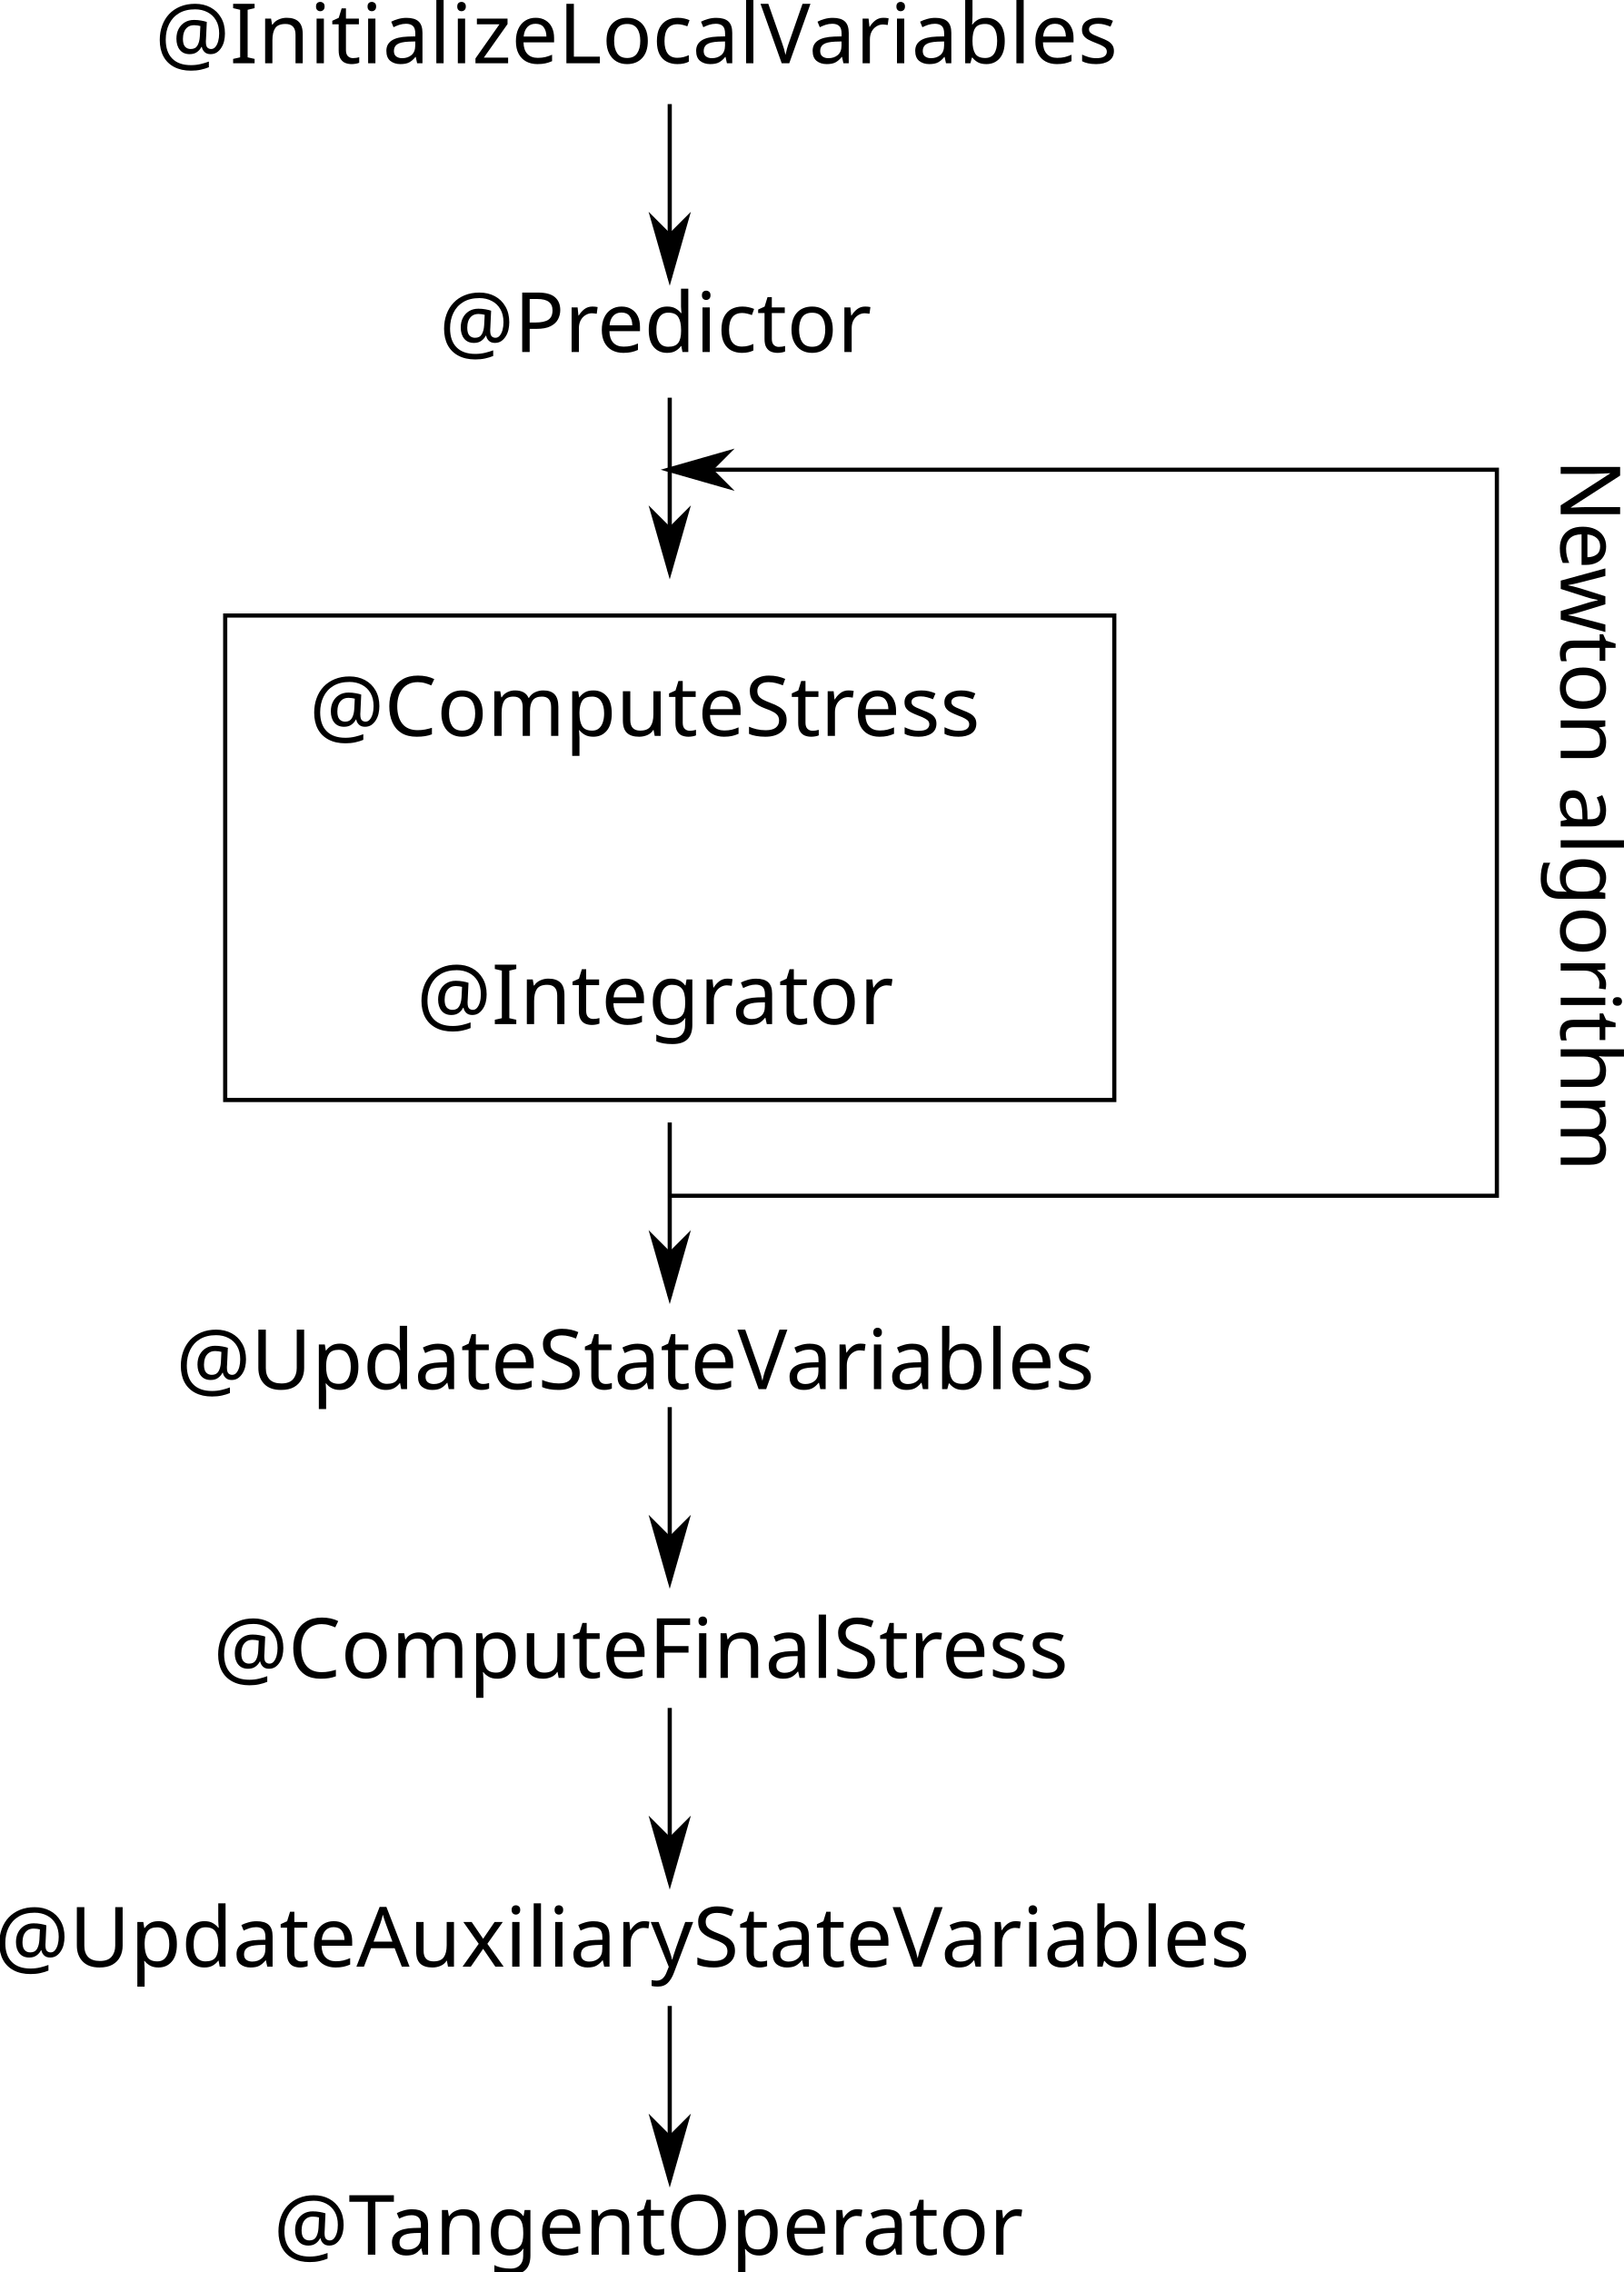
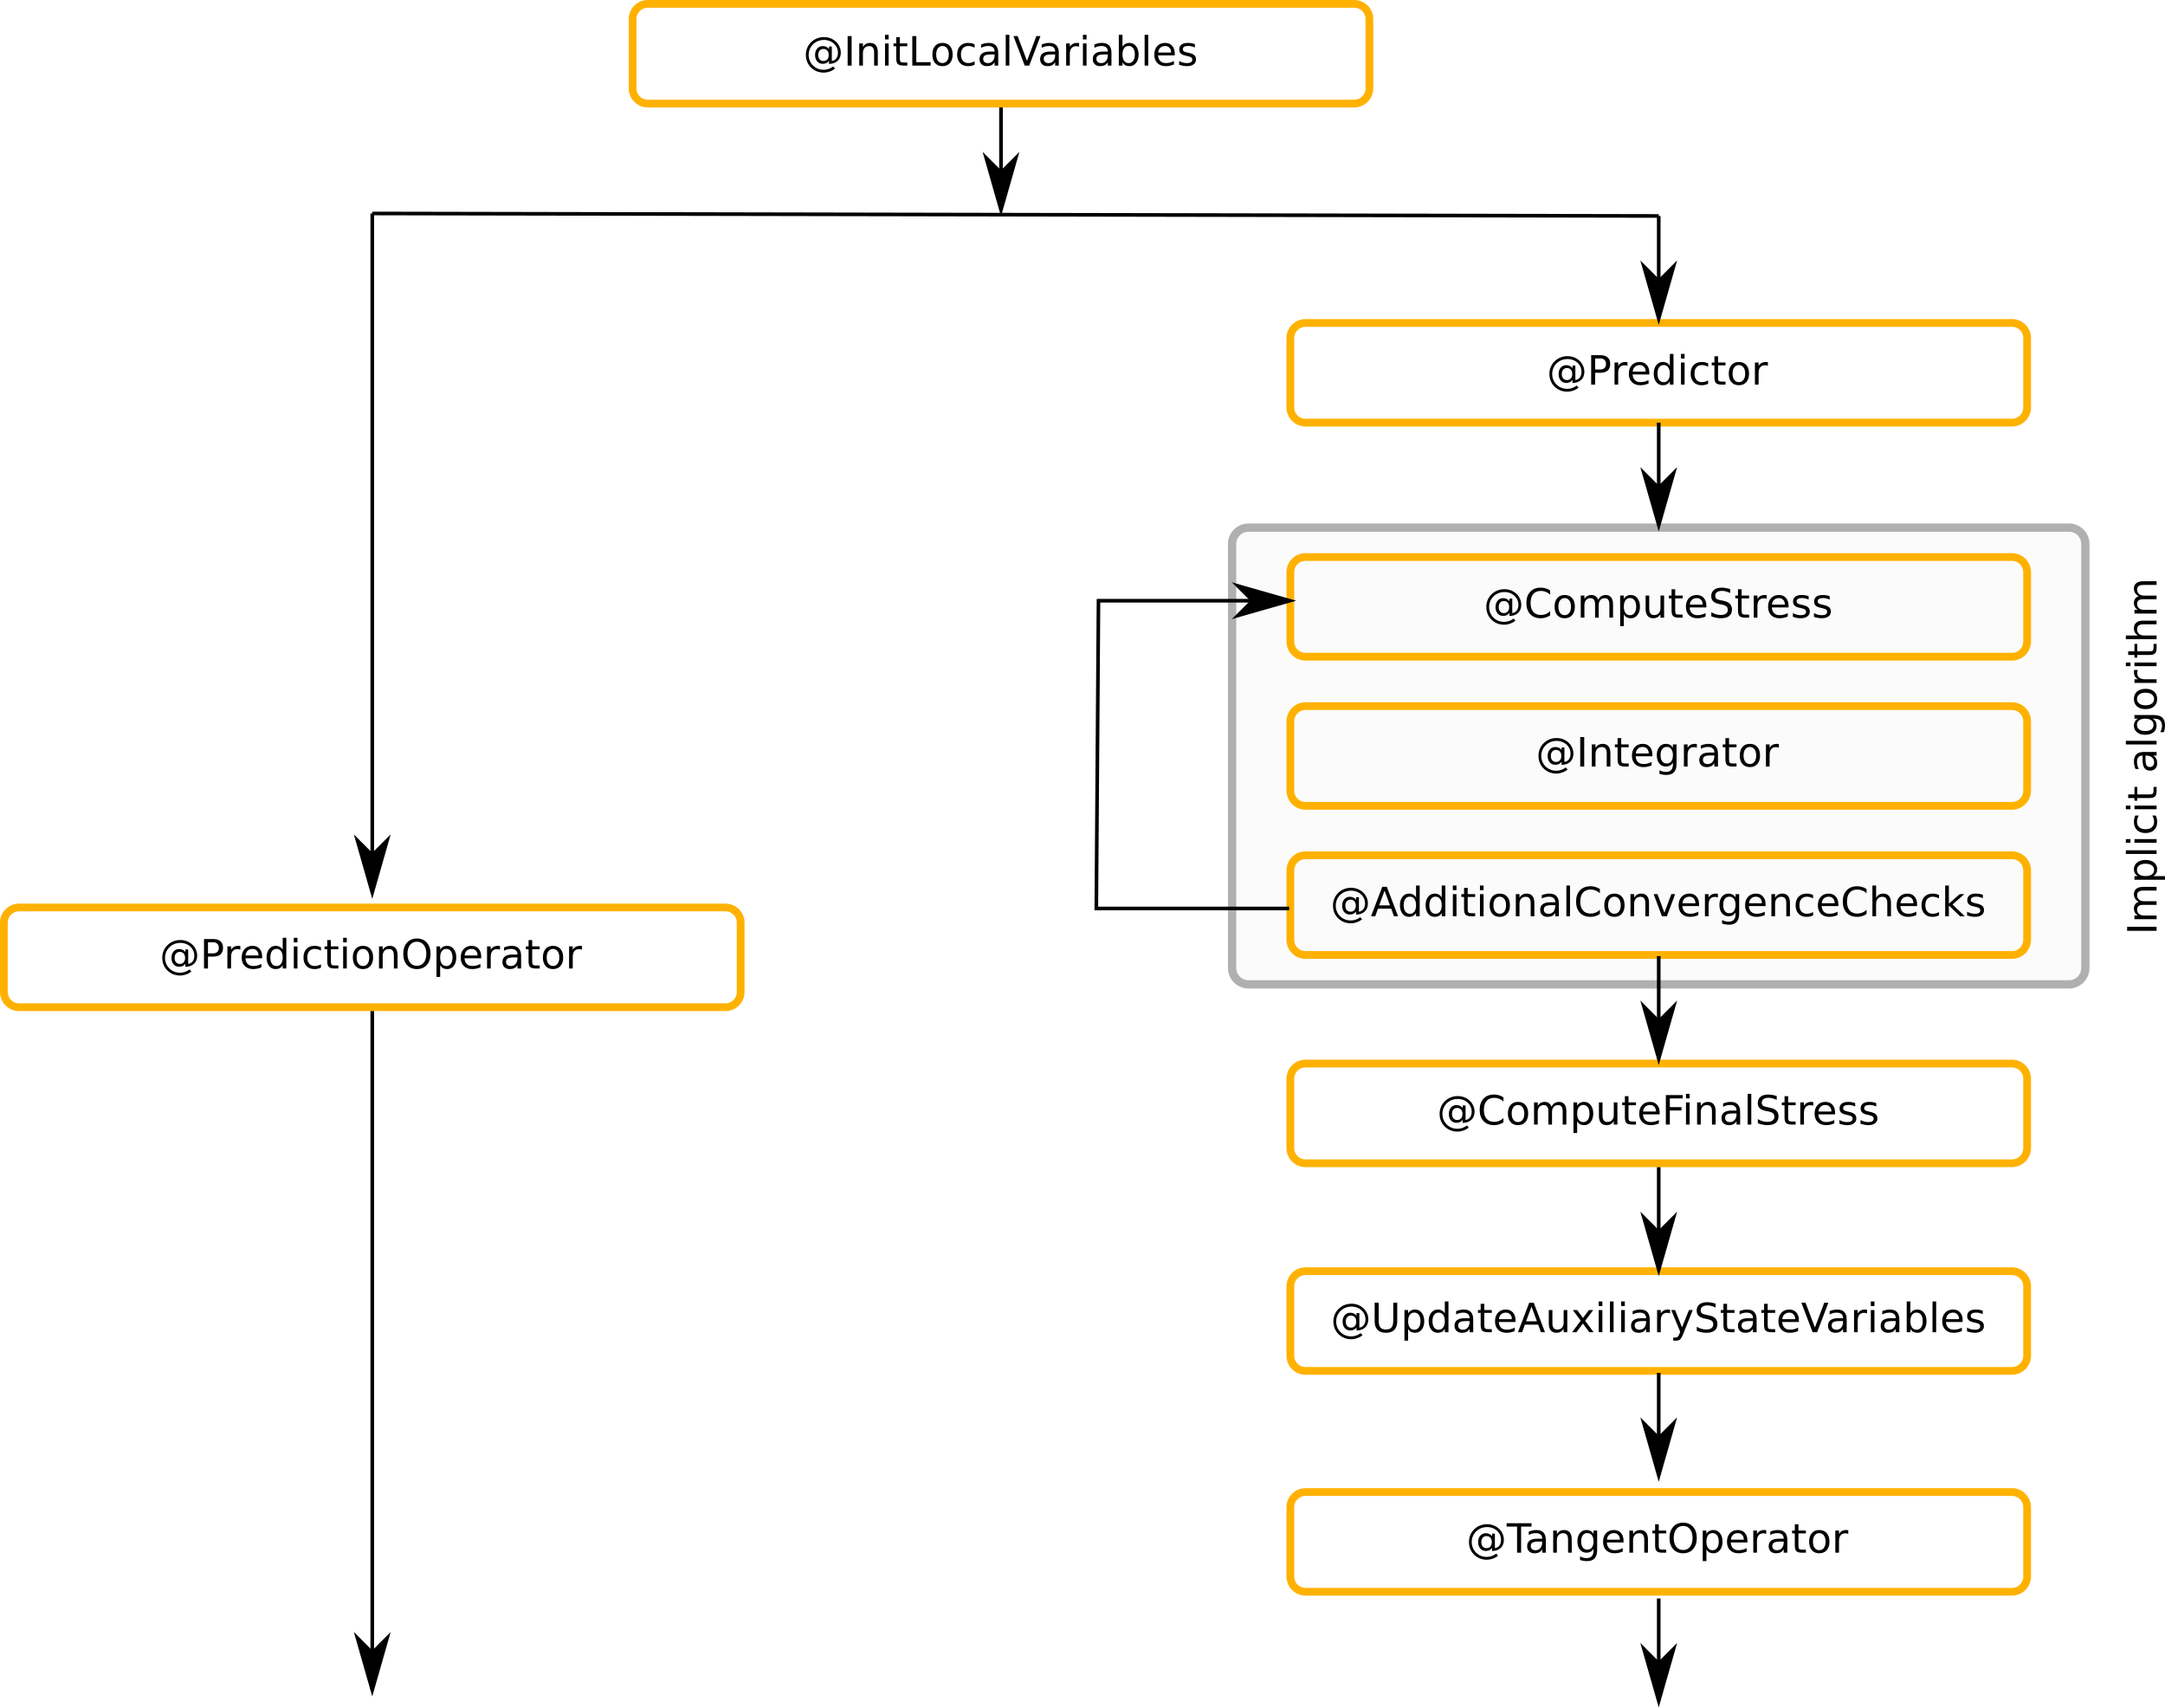
- <svg xmlns="http://www.w3.org/2000/svg" width="390.038" height="545.682" id="svg2" version="1.1">
-   <defs id="defs4">
-     <marker orient="auto" refY="0" refX="0" id="Arrow1Lstart" style="overflow:visible">
-       <path id="path3846" d="M 0,0 5,-5 -12.5,0 5,5 0,0 z" style="fill-rule:evenodd;stroke:#000000;stroke-width:1pt" transform="matrix(0.8,0,0,0.8,10,0)" />
+ <svg xmlns="http://www.w3.org/2000/svg" width="755.257mm" height="595.535mm" viewBox="0 0 755.257 595.535" version="1.1" id="svg8">
+   <defs id="defs2">
+     <marker orient="auto" refY="0" refX="0" id="Arrow1Lend" style="overflow:visible">
+       <path id="path1071" d="M 0,0 5,-5 -12.5,0 5,5 Z" style="fill:#000000;fill-opacity:1;fill-rule:evenodd;stroke:#000000;stroke-width:1pt;stroke-opacity:1" transform="matrix(-0.8,0,0,-0.8,-10,0)" />
    </marker>
-     <marker orient="auto" refY="0" refX="0" id="Arrow1Lend" style="overflow:visible">
-       <path id="path3849" d="M 0,0 5,-5 -12.5,0 5,5 0,0 z" style="fill-rule:evenodd;stroke:#000000;stroke-width:1pt" transform="matrix(-0.8,0,0,-0.8,-10,0)" />
+     <marker orient="auto" refY="0" refX="0" id="Arrow1Lend-2" style="overflow:visible">
+       <path id="path1071-3" d="M 0,0 5,-5 -12.5,0 5,5 Z" style="fill:#000000;fill-opacity:1;fill-rule:evenodd;stroke:#000000;stroke-width:1pt;stroke-opacity:1" transform="matrix(-0.8,0,0,-0.8,-10,0)" />
    </marker>
-     <marker orient="auto" refY="0" refX="0" id="Arrow1Lstart-5" style="overflow:visible">
-       <path id="path3846-3" d="M 0,0 5,-5 -12.5,0 5,5 0,0 z" style="fill-rule:evenodd;stroke:#000000;stroke-width:1pt" transform="matrix(0.8,0,0,0.8,10,0)" />
+     <marker orient="auto" refY="0" refX="0" id="Arrow1Lend-2-5" style="overflow:visible">
+       <path id="path1071-3-9" d="M 0,0 5,-5 -12.5,0 5,5 Z" style="fill:#000000;fill-opacity:1;fill-rule:evenodd;stroke:#000000;stroke-width:1pt;stroke-opacity:1" transform="matrix(-0.8,0,0,-0.8,-10,0)" />
    </marker>
-     <marker orient="auto" refY="0" refX="0" id="Arrow1Lstart-57" style="overflow:visible">
-       <path id="path3846-4" d="M 0,0 5,-5 -12.5,0 5,5 0,0 z" style="fill-rule:evenodd;stroke:#000000;stroke-width:1pt" transform="matrix(0.8,0,0,0.8,10,0)" />
+     <marker orient="auto" refY="0" refX="0" id="Arrow1Lend-2-2" style="overflow:visible">
+       <path id="path1071-3-8" d="M 0,0 5,-5 -12.5,0 5,5 Z" style="fill:#000000;fill-opacity:1;fill-rule:evenodd;stroke:#000000;stroke-width:1pt;stroke-opacity:1" transform="matrix(-0.8,0,0,-0.8,-10,0)" />
    </marker>
-     <marker orient="auto" refY="0" refX="0" id="Arrow1Lstart-4" style="overflow:visible">
-       <path id="path3846-8" d="M 0,0 5,-5 -12.5,0 5,5 0,0 z" style="fill-rule:evenodd;stroke:#000000;stroke-width:1pt" transform="matrix(0.8,0,0,0.8,10,0)" />
+     <marker orient="auto" refY="0" refX="0" id="Arrow1Lend-2-7" style="overflow:visible">
+       <path id="path1071-3-3" d="M 0,0 5,-5 -12.5,0 5,5 Z" style="fill:#000000;fill-opacity:1;fill-rule:evenodd;stroke:#000000;stroke-width:1pt;stroke-opacity:1" transform="matrix(-0.8,0,0,-0.8,-10,0)" />
    </marker>
-     <marker orient="auto" refY="0" refX="0" id="Arrow1Lstart-3" style="overflow:visible">
-       <path id="path3846-9" d="M 0,0 5,-5 -12.5,0 5,5 0,0 z" style="fill-rule:evenodd;stroke:#000000;stroke-width:1pt" transform="matrix(0.8,0,0,0.8,10,0)" />
+     <marker orient="auto" refY="0" refX="0" id="Arrow1Lend-2-1" style="overflow:visible">
+       <path id="path1071-3-2" d="M 0,0 5,-5 -12.5,0 5,5 Z" style="fill:#000000;fill-opacity:1;fill-rule:evenodd;stroke:#000000;stroke-width:1pt;stroke-opacity:1" transform="matrix(-0.8,0,0,-0.8,-10,0)" />
    </marker>
-     <marker orient="auto" refY="0" refX="0" id="Arrow1Lstart-32" style="overflow:visible">
-       <path id="path3846-7" d="M 0,0 5,-5 -12.5,0 5,5 0,0 z" style="fill-rule:evenodd;stroke:#000000;stroke-width:1pt" transform="matrix(0.8,0,0,0.8,10,0)" />
+     <marker orient="auto" refY="0" refX="0" id="Arrow1Lend-2-3" style="overflow:visible">
+       <path id="path1071-3-6" d="M 0,0 5,-5 -12.5,0 5,5 Z" style="fill:#000000;fill-opacity:1;fill-rule:evenodd;stroke:#000000;stroke-width:1pt;stroke-opacity:1" transform="matrix(-0.8,0,0,-0.8,-10,0)" />
+     </marker>
+     <marker orient="auto" refY="0" refX="0" id="Arrow1Lend-2-3-0" style="overflow:visible">
+       <path id="path1071-3-6-6" d="M 0,0 5,-5 -12.5,0 5,5 Z" style="fill:#000000;fill-opacity:1;fill-rule:evenodd;stroke:#000000;stroke-width:1pt;stroke-opacity:1" transform="matrix(-0.8,0,0,-0.8,-10,0)" />
+     </marker>
+     <marker orient="auto" refY="0" refX="0" id="Arrow1Lend-2-3-2" style="overflow:visible">
+       <path id="path1071-3-6-0" d="M 0,0 5,-5 -12.5,0 5,5 Z" style="fill:#000000;fill-opacity:1;fill-rule:evenodd;stroke:#000000;stroke-width:1pt;stroke-opacity:1" transform="matrix(-0.8,0,0,-0.8,-10,0)" />
+     </marker>
+     <marker orient="auto" refY="0" refX="0" id="Arrow1Lend-2-3-0-1" style="overflow:visible">
+       <path id="path1071-3-6-6-5" d="M 0,0 5,-5 -12.5,0 5,5 Z" style="fill:#000000;fill-opacity:1;fill-rule:evenodd;stroke:#000000;stroke-width:1pt;stroke-opacity:1" transform="matrix(-0.8,0,0,-0.8,-10,0)" />
    </marker>
  </defs>
-   <g id="layer1" transform="translate(-184.1711,-181.6902)">
-     <text xml:space="preserve" style="font-size:20px;font-style:normal;font-weight:normal;line-height:125%;letter-spacing:0px;word-spacing:0px;fill:#000000;fill-opacity:1;stroke:none;font-family:Sans" x="221.388" y="196.885" id="text2985">
-       <tspan id="tspan2987" x="221.388" y="196.885">@InitializeLocalVariables</tspan>
+   <g id="layer1" transform="translate(577.4856,119.28)">
+     <rect style="opacity:1;fill:none;fill-opacity:1;stroke:#ffb100;stroke-width:2.7;stroke-miterlimit:4;stroke-dasharray:none;stroke-dashoffset:0;stroke-opacity:1;paint-order:fill markers stroke" id="rect953-7" width="257.024" height="34.774" x="-356.799" y="-117.93" ry="5.292" />
+     <text xml:space="preserve" style="font-style:normal;font-variant:normal;font-weight:normal;font-stretch:normal;font-size:7.056px;line-height:125%;font-family:'Bitstream Vera Sans';-inkscape-font-specification:'Bitstream Vera Sans';text-align:start;letter-spacing:0px;word-spacing:0px;text-anchor:start;fill:#000000;fill-opacity:1;stroke:none;stroke-width:0.265px;stroke-linecap:butt;stroke-linejoin:miter;stroke-opacity:1" x="-297.292" y="-96.409" id="text12">
+       <tspan id="tspan10" x="-297.292" y="-96.409" style="font-size:14.111px;stroke-width:0.265px">@InitLocalVariables</tspan>
    </text>
-     <text xml:space="preserve" style="font-size:20px;font-style:normal;font-weight:normal;line-height:125%;letter-spacing:0px;word-spacing:0px;fill:#000000;fill-opacity:1;stroke:none;font-family:Sans" x="289.674" y="266.241" id="text2989">
-       <tspan id="tspan2991" x="289.674" y="266.241">@Predictor</tspan>
+     <rect style="opacity:0.31;fill:#000001;fill-opacity:0.055;stroke:#000000;stroke-width:2.888;stroke-miterlimit:4;stroke-dasharray:none;stroke-dashoffset:0;stroke-opacity:1;paint-order:fill markers stroke" id="rect951" width="297.657" height="159.318" x="-147.669" y="64.748" ry="5.719" />
+     <rect style="opacity:1;fill:none;fill-opacity:1;stroke:#ffb100;stroke-width:2.7;stroke-miterlimit:4;stroke-dasharray:none;stroke-dashoffset:0;stroke-opacity:1;paint-order:fill markers stroke" id="rect953-6" width="257.024" height="34.774" x="-127.352" y="127.021" ry="5.292" />
+     <rect style="opacity:1;fill:none;fill-opacity:1;stroke:#ffb100;stroke-width:2.7;stroke-miterlimit:4;stroke-dasharray:none;stroke-dashoffset:0;stroke-opacity:1;paint-order:fill markers stroke" id="rect953-0-0" width="257.024" height="34.774" x="-576.136" y="197.252" ry="5.292" />
+     <rect style="opacity:1;fill:none;fill-opacity:1;stroke:#ffb100;stroke-width:2.7;stroke-miterlimit:4;stroke-dasharray:none;stroke-dashoffset:0;stroke-opacity:1;paint-order:fill markers stroke" id="rect953-1" width="257.024" height="34.774" x="-127.352" y="75.008" ry="5.292" />
+     <rect style="opacity:1;fill:none;fill-opacity:1;stroke:#ffb100;stroke-width:2.7;stroke-miterlimit:4;stroke-dasharray:none;stroke-dashoffset:0;stroke-opacity:1;paint-order:fill markers stroke" id="rect953" width="257.024" height="34.774" x="-127.352" y="179.034" ry="5.292" />
+     <rect style="opacity:1;fill:none;fill-opacity:1;stroke:#ffb100;stroke-width:2.7;stroke-miterlimit:4;stroke-dasharray:none;stroke-dashoffset:0;stroke-opacity:1;paint-order:fill markers stroke" id="rect953-9" width="257.024" height="34.774" x="-127.352" y="251.684" ry="5.292" />
+     <rect style="opacity:1;fill:none;fill-opacity:1;stroke:#ffb100;stroke-width:2.7;stroke-miterlimit:4;stroke-dasharray:none;stroke-dashoffset:0;stroke-opacity:1;paint-order:fill markers stroke" id="rect953-0" width="257.024" height="34.774" x="-127.352" y="401.143" ry="5.292" />
+     <text xml:space="preserve" style="font-style:normal;font-variant:normal;font-weight:normal;font-stretch:normal;font-size:7.056px;line-height:125%;font-family:'Bitstream Vera Sans';-inkscape-font-specification:'Bitstream Vera Sans';text-align:start;letter-spacing:0px;word-spacing:0px;text-anchor:start;fill:#000000;fill-opacity:1;stroke:none;stroke-width:0.265px;stroke-linecap:butt;stroke-linejoin:miter;stroke-opacity:1" x="-521.821" y="218.532" id="text12-3">
+       <tspan id="tspan10-6" x="-521.821" y="218.532" style="font-size:14.111px;stroke-width:0.265px">@PredictionOperator</tspan>
    </text>
-     <g id="g3021">
-       <text id="text2997" y="358.434" x="258.478" style="font-size:20px;font-style:normal;font-weight:normal;line-height:125%;letter-spacing:0px;word-spacing:0px;fill:#000000;fill-opacity:1;stroke:none;font-family:Sans" xml:space="preserve">
-         <tspan y="358.434" x="258.478" id="tspan2999">@ComputeStress</tspan>
+     <text xml:space="preserve" style="font-style:normal;font-variant:normal;font-weight:normal;font-stretch:normal;font-size:7.056px;line-height:125%;font-family:'Bitstream Vera Sans';-inkscape-font-specification:'Bitstream Vera Sans';text-align:start;letter-spacing:0px;word-spacing:0px;text-anchor:start;fill:#000000;fill-opacity:1;stroke:none;stroke-width:0.265px;stroke-linecap:butt;stroke-linejoin:miter;stroke-opacity:1" x="-206.771" y="174.837" id="text12-3-7-6-9-0" transform="rotate(-90)">
+       <tspan id="tspan10-6-5-2-1-62" x="-206.771" y="174.837" style="font-size:14.111px;stroke-width:0.265px">Implicit algorithm</tspan>
+     </text>
+     <text xml:space="preserve" style="font-style:normal;font-variant:normal;font-weight:normal;font-stretch:normal;font-size:7.056px;line-height:125%;font-family:'Bitstream Vera Sans';-inkscape-font-specification:'Bitstream Vera Sans';text-align:start;letter-spacing:0px;word-spacing:0px;text-anchor:start;fill:#000000;fill-opacity:1;stroke:none;stroke-width:0.265px;stroke-linecap:butt;stroke-linejoin:miter;stroke-opacity:1" x="-113.417" y="200.314" id="text12-3-7-6">
+       <tspan id="tspan10-6-5-2" x="-113.417" y="200.314" style="font-size:14.111px;stroke-width:0.265px">@AdditionalConvergenceChecks</tspan>
+     </text>
+     <text xml:space="preserve" style="font-style:normal;font-variant:normal;font-weight:normal;font-stretch:normal;font-size:7.056px;line-height:125%;font-family:'Bitstream Vera Sans';-inkscape-font-specification:'Bitstream Vera Sans';text-align:start;letter-spacing:0px;word-spacing:0px;text-anchor:start;fill:#000000;fill-opacity:1;stroke:none;stroke-width:0.265px;stroke-linecap:butt;stroke-linejoin:miter;stroke-opacity:1" x="-41.728" y="148.083" id="text12-3-7-3">
+       <tspan id="tspan10-6-5-5" x="-41.728" y="148.083" style="font-size:14.111px;stroke-width:0.265px">@Integrator</tspan>
+     </text>
+     <text xml:space="preserve" style="font-style:normal;font-variant:normal;font-weight:normal;font-stretch:normal;font-size:7.056px;line-height:125%;font-family:'Bitstream Vera Sans';-inkscape-font-specification:'Bitstream Vera Sans';text-align:start;letter-spacing:0px;word-spacing:0px;text-anchor:start;fill:#000000;fill-opacity:1;stroke:none;stroke-width:0.265px;stroke-linecap:butt;stroke-linejoin:miter;stroke-opacity:1" x="-59.922" y="96.163" id="text12-3-7-6-2">
+       <tspan id="tspan10-6-5-2-7" x="-59.922" y="96.163" style="font-size:14.111px;stroke-width:0.265px">@ComputeStress</tspan>
+     </text>
+     <g id="g1045">
+       <g id="g1009">
+         <text xml:space="preserve" style="font-style:normal;font-variant:normal;font-weight:normal;font-stretch:normal;font-size:7.056px;line-height:125%;font-family:'Bitstream Vera Sans';-inkscape-font-specification:'Bitstream Vera Sans';text-align:start;letter-spacing:0px;word-spacing:0px;text-anchor:start;fill:#000000;fill-opacity:1;stroke:none;stroke-width:0.265px;stroke-linecap:butt;stroke-linejoin:miter;stroke-opacity:1" x="-37.911" y="14.882" id="text12-3-7">
+           <tspan id="tspan10-6-5" x="-37.911" y="14.882" style="font-size:14.111px;stroke-width:0.265px">@Predictor</tspan>
+         </text>
+         <rect style="opacity:1;fill:none;fill-opacity:0.055;stroke:#ffb100;stroke-width:2.7;stroke-miterlimit:4;stroke-dasharray:none;stroke-dashoffset:0;stroke-opacity:1;paint-order:fill markers stroke" id="rect953-8" width="257.024" height="34.774" x="-127.352" y="-6.639" ry="5.292" />
+       </g>
+     </g>
+     <text xml:space="preserve" style="font-style:normal;font-variant:normal;font-weight:normal;font-stretch:normal;font-size:7.056px;line-height:125%;font-family:'Bitstream Vera Sans';-inkscape-font-specification:'Bitstream Vera Sans';text-align:start;letter-spacing:0px;word-spacing:0px;text-anchor:start;fill:#000000;fill-opacity:1;stroke:none;stroke-width:0.265px;stroke-linecap:butt;stroke-linejoin:miter;stroke-opacity:1" x="-76.21" y="272.964" id="text12-3-7-6-2-0">
+       <tspan id="tspan10-6-5-2-7-9" x="-76.21" y="272.964" style="font-size:14.111px;stroke-width:0.265px">@ComputeFinalStress</tspan>
+     </text>
+     <g id="g1034" transform="translate(0,70.68509)">
+       <text id="text12-3-7-6-9" y="274.706" x="-113.266" style="font-style:normal;font-variant:normal;font-weight:normal;font-stretch:normal;font-size:7.056px;line-height:125%;font-family:'Bitstream Vera Sans';-inkscape-font-specification:'Bitstream Vera Sans';text-align:start;letter-spacing:0px;word-spacing:0px;text-anchor:start;fill:#000000;fill-opacity:1;stroke:none;stroke-width:0.265px;stroke-linecap:butt;stroke-linejoin:miter;stroke-opacity:1" xml:space="preserve">
+         <tspan style="font-size:14.111px;stroke-width:0.265px" y="274.706" x="-113.266" id="tspan10-6-5-2-1">@UpdateAuxiliaryStateVariables</tspan>
      </text>
-       <text id="text3001" y="427.658" x="284.244" style="font-size:20px;font-style:normal;font-weight:normal;line-height:125%;letter-spacing:0px;word-spacing:0px;fill:#000000;fill-opacity:1;stroke:none;font-family:Sans" xml:space="preserve">
-         <tspan y="427.658" x="284.244" id="tspan3003">@Integrator</tspan>
-       </text>
+       <rect ry="5.292" y="253.426" x="-127.352" height="34.774" width="257.024" id="rect953-2" style="opacity:1;fill:none;fill-opacity:0.055;stroke:#ffb100;stroke-width:2.7;stroke-miterlimit:4;stroke-dasharray:none;stroke-dashoffset:0;stroke-opacity:1;paint-order:fill markers stroke" />
    </g>
-     <text xml:space="preserve" style="font-size:20px;font-style:normal;font-weight:normal;line-height:125%;letter-spacing:0px;word-spacing:0px;fill:#000000;fill-opacity:1;stroke:none;font-family:Sans" x="235.411" y="584.677" id="text3005">
-       <tspan id="tspan3007" x="235.411" y="584.677">@ComputeFinalStress</tspan>
+     <text xml:space="preserve" style="font-style:normal;font-variant:normal;font-weight:normal;font-stretch:normal;font-size:7.056px;line-height:125%;font-family:'Bitstream Vera Sans';-inkscape-font-specification:'Bitstream Vera Sans';text-align:start;letter-spacing:0px;word-spacing:0px;text-anchor:start;fill:#000000;fill-opacity:1;stroke:none;stroke-width:0.265px;stroke-linecap:butt;stroke-linejoin:miter;stroke-opacity:1" x="-65.982" y="422.299" id="text12-3-7-6-9-3">
+       <tspan id="tspan10-6-5-2-1-6" x="-65.982" y="422.299" style="font-size:14.111px;stroke-width:0.265px">@TangentOperator</tspan>
    </text>
-     <text xml:space="preserve" style="font-size:20px;font-style:normal;font-weight:normal;line-height:125%;letter-spacing:0px;word-spacing:0px;fill:#000000;fill-opacity:1;stroke:none;font-family:Sans" x="226.446" y="515.321" id="text3009">
-       <tspan id="tspan3011" x="226.446" y="515.321">@UpdateStateVariables</tspan>
-     </text>
-     <text xml:space="preserve" style="font-size:20px;font-style:normal;font-weight:normal;line-height:125%;letter-spacing:0px;word-spacing:0px;fill:#000000;fill-opacity:1;stroke:none;font-family:Sans" x="182.853" y="654.032" id="text3013">
-       <tspan id="tspan3015" x="182.853" y="654.032">@UpdateAuxiliaryStateVariables</tspan>
-     </text>
-     <text xml:space="preserve" style="font-size:20px;font-style:normal;font-weight:normal;line-height:125%;letter-spacing:0px;word-spacing:0px;fill:#000000;fill-opacity:1;stroke:none;font-family:Sans" x="249.889" y="723.212" id="text3017">
-       <tspan id="tspan3019" x="249.889" y="723.212">@TangentOperator</tspan>
-     </text>
-     <rect style="fill:none;stroke:#000000;stroke-width:1;stroke-miterlimit:10;stroke-opacity:1;stroke-dasharray:none;stroke-dashoffset:0" id="rect3027" width="213.541" height="116.361" x="238.26" y="329.524" />
-     <path style="fill:none;stroke:#000000;stroke-width:1px;stroke-linecap:butt;stroke-linejoin:miter;stroke-opacity:1;marker-start:url(#Arrow1Lstart)" d="m 345.03,318.898 c 0,-19.808 0,-41.689 0,-41.689" id="path4481" />
-     <path style="fill:none;stroke:#000000;stroke-width:1px;stroke-linecap:butt;stroke-linejoin:miter;stroke-opacity:1;marker-start:url(#Arrow1Lstart)" d="m 345.03,248.385 c 0,-19.808 0,-41.689 0,-41.689" id="path4481-4" />
-     <path style="fill:none;stroke:#000000;stroke-width:1px;stroke-linecap:butt;stroke-linejoin:miter;stroke-opacity:1;marker-start:url(#Arrow1Lstart)" d="m 345.03,492.971 c 0,-19.808 0,-41.689 0,-41.689" id="path4481-9" />
-     <path style="fill:none;stroke:#000000;stroke-width:1px;stroke-linecap:butt;stroke-linejoin:miter;stroke-opacity:1;marker-start:url(#Arrow1Lstart)" d="m 345.03,561.34 c 0,-19.808 0,-41.689 0,-41.689" id="path4481-90" />
-     <path style="fill:none;stroke:#000000;stroke-width:1px;stroke-linecap:butt;stroke-linejoin:miter;stroke-opacity:1;marker-start:url(#Arrow1Lstart)" d="m 345.03,633.589 c 0,-19.808 0,-41.689 0,-41.689" id="path4481-7" />
-     <path style="fill:none;stroke:#000000;stroke-width:1px;stroke-linecap:butt;stroke-linejoin:miter;stroke-opacity:1;marker-start:url(#Arrow1Lstart)" d="m 345.03,705.165 c 0,-19.808 0,-41.689 0,-41.689" id="path4481-99" />
-     <path style="fill:none;stroke:#000000;stroke-width:1px;stroke-linecap:butt;stroke-linejoin:miter;stroke-opacity:1;marker-end:url(#Arrow1Lend)" d="m 345.444,468.887 198.249,0 0,-174.379 -198.912,0" id="path4739" />
-     <text xml:space="preserve" style="font-size:20px;font-style:normal;font-weight:normal;line-height:125%;letter-spacing:0px;word-spacing:0px;fill:#000000;fill-opacity:1;stroke:none;font-family:Sans" x="291.903" y="-559.014" id="text4741" transform="matrix(0,1,-1,0,0,0)">
-       <tspan id="tspan4743" x="291.903" y="-559.014">Newton algorithm</tspan>
-     </text>
+     <path style="fill:none;fill-rule:evenodd;stroke:#000000;stroke-width:1.265;stroke-linecap:butt;stroke-linejoin:miter;stroke-miterlimit:4;stroke-dasharray:none;stroke-opacity:1;marker-end:url(#Arrow1Lend)" d="m -127.756,197.592 h -67.28 l 0.756,-107.345 h 66.524" id="path1066" />
+     <path style="fill:none;fill-rule:evenodd;stroke:#000000;stroke-width:1.265;stroke-linecap:butt;stroke-linejoin:miter;stroke-miterlimit:4;stroke-dasharray:none;stroke-opacity:1;marker-end:url(#Arrow1Lend-2)" d="m 1.16,28.131 v 35.53" id="path1066-7" />
+     <path style="fill:none;fill-rule:evenodd;stroke:#000000;stroke-width:1.265;stroke-linecap:butt;stroke-linejoin:miter;stroke-miterlimit:4;stroke-dasharray:none;stroke-opacity:1;marker-end:url(#Arrow1Lend-2-5)" d="m 1.16,214.205 v 35.53" id="path1066-7-2" />
+     <path style="fill:none;fill-rule:evenodd;stroke:#000000;stroke-width:1.265;stroke-linecap:butt;stroke-linejoin:miter;stroke-miterlimit:4;stroke-dasharray:none;stroke-opacity:1;marker-end:url(#Arrow1Lend-2-2)" d="m 1.16,287.835 v 35.53" id="path1066-7-9" />
+     <path style="fill:none;fill-rule:evenodd;stroke:#000000;stroke-width:1.265;stroke-linecap:butt;stroke-linejoin:miter;stroke-miterlimit:4;stroke-dasharray:none;stroke-opacity:1;marker-end:url(#Arrow1Lend-2-7)" d="m 1.16,359.574 v 35.53" id="path1066-7-6" />
+     <path style="fill:none;fill-rule:evenodd;stroke:#000000;stroke-width:1.265;stroke-linecap:butt;stroke-linejoin:miter;stroke-miterlimit:4;stroke-dasharray:none;stroke-opacity:1;marker-end:url(#Arrow1Lend-2-1)" d="m 1.16,438.269 v 35.53" id="path1066-7-93" />
+     <path style="fill:none;fill-rule:evenodd;stroke:#000000;stroke-width:1.265;stroke-linecap:butt;stroke-linejoin:miter;stroke-miterlimit:4;stroke-dasharray:none;stroke-opacity:1;marker-end:url(#Arrow1Lend-2-3)" d="M 1.16,-43.953 V -8.423" id="path1066-7-1" />
+     <path style="fill:none;fill-rule:evenodd;stroke:#000000;stroke-width:1.265;stroke-linecap:butt;stroke-linejoin:miter;stroke-miterlimit:4;stroke-dasharray:none;stroke-opacity:1" d="M 1.16,-43.953 -447.624,-44.823" id="path4502" />
+     <path style="fill:none;fill-rule:evenodd;stroke:#000000;stroke-width:1.265;stroke-linecap:butt;stroke-linejoin:miter;stroke-miterlimit:4;stroke-dasharray:none;stroke-opacity:1;marker-end:url(#Arrow1Lend-2-3-0)" d="M -447.624,-44.823 V 191.79" id="path1066-7-1-3" />
+     <path style="fill:none;fill-rule:evenodd;stroke:#000000;stroke-width:1.265;stroke-linecap:butt;stroke-linejoin:miter;stroke-miterlimit:4;stroke-dasharray:none;stroke-opacity:1;marker-end:url(#Arrow1Lend-2-3-2)" d="m -228.287,-81.806 v 35.53" id="path1066-7-1-6" />
+     <path style="fill:none;fill-rule:evenodd;stroke:#000000;stroke-width:1.265;stroke-linecap:butt;stroke-linejoin:miter;stroke-miterlimit:4;stroke-dasharray:none;stroke-opacity:1;marker-end:url(#Arrow1Lend-2-3-0-1)" d="M -447.624,233.376 V 469.989" id="path1066-7-1-3-5" />
  </g>
</svg>
